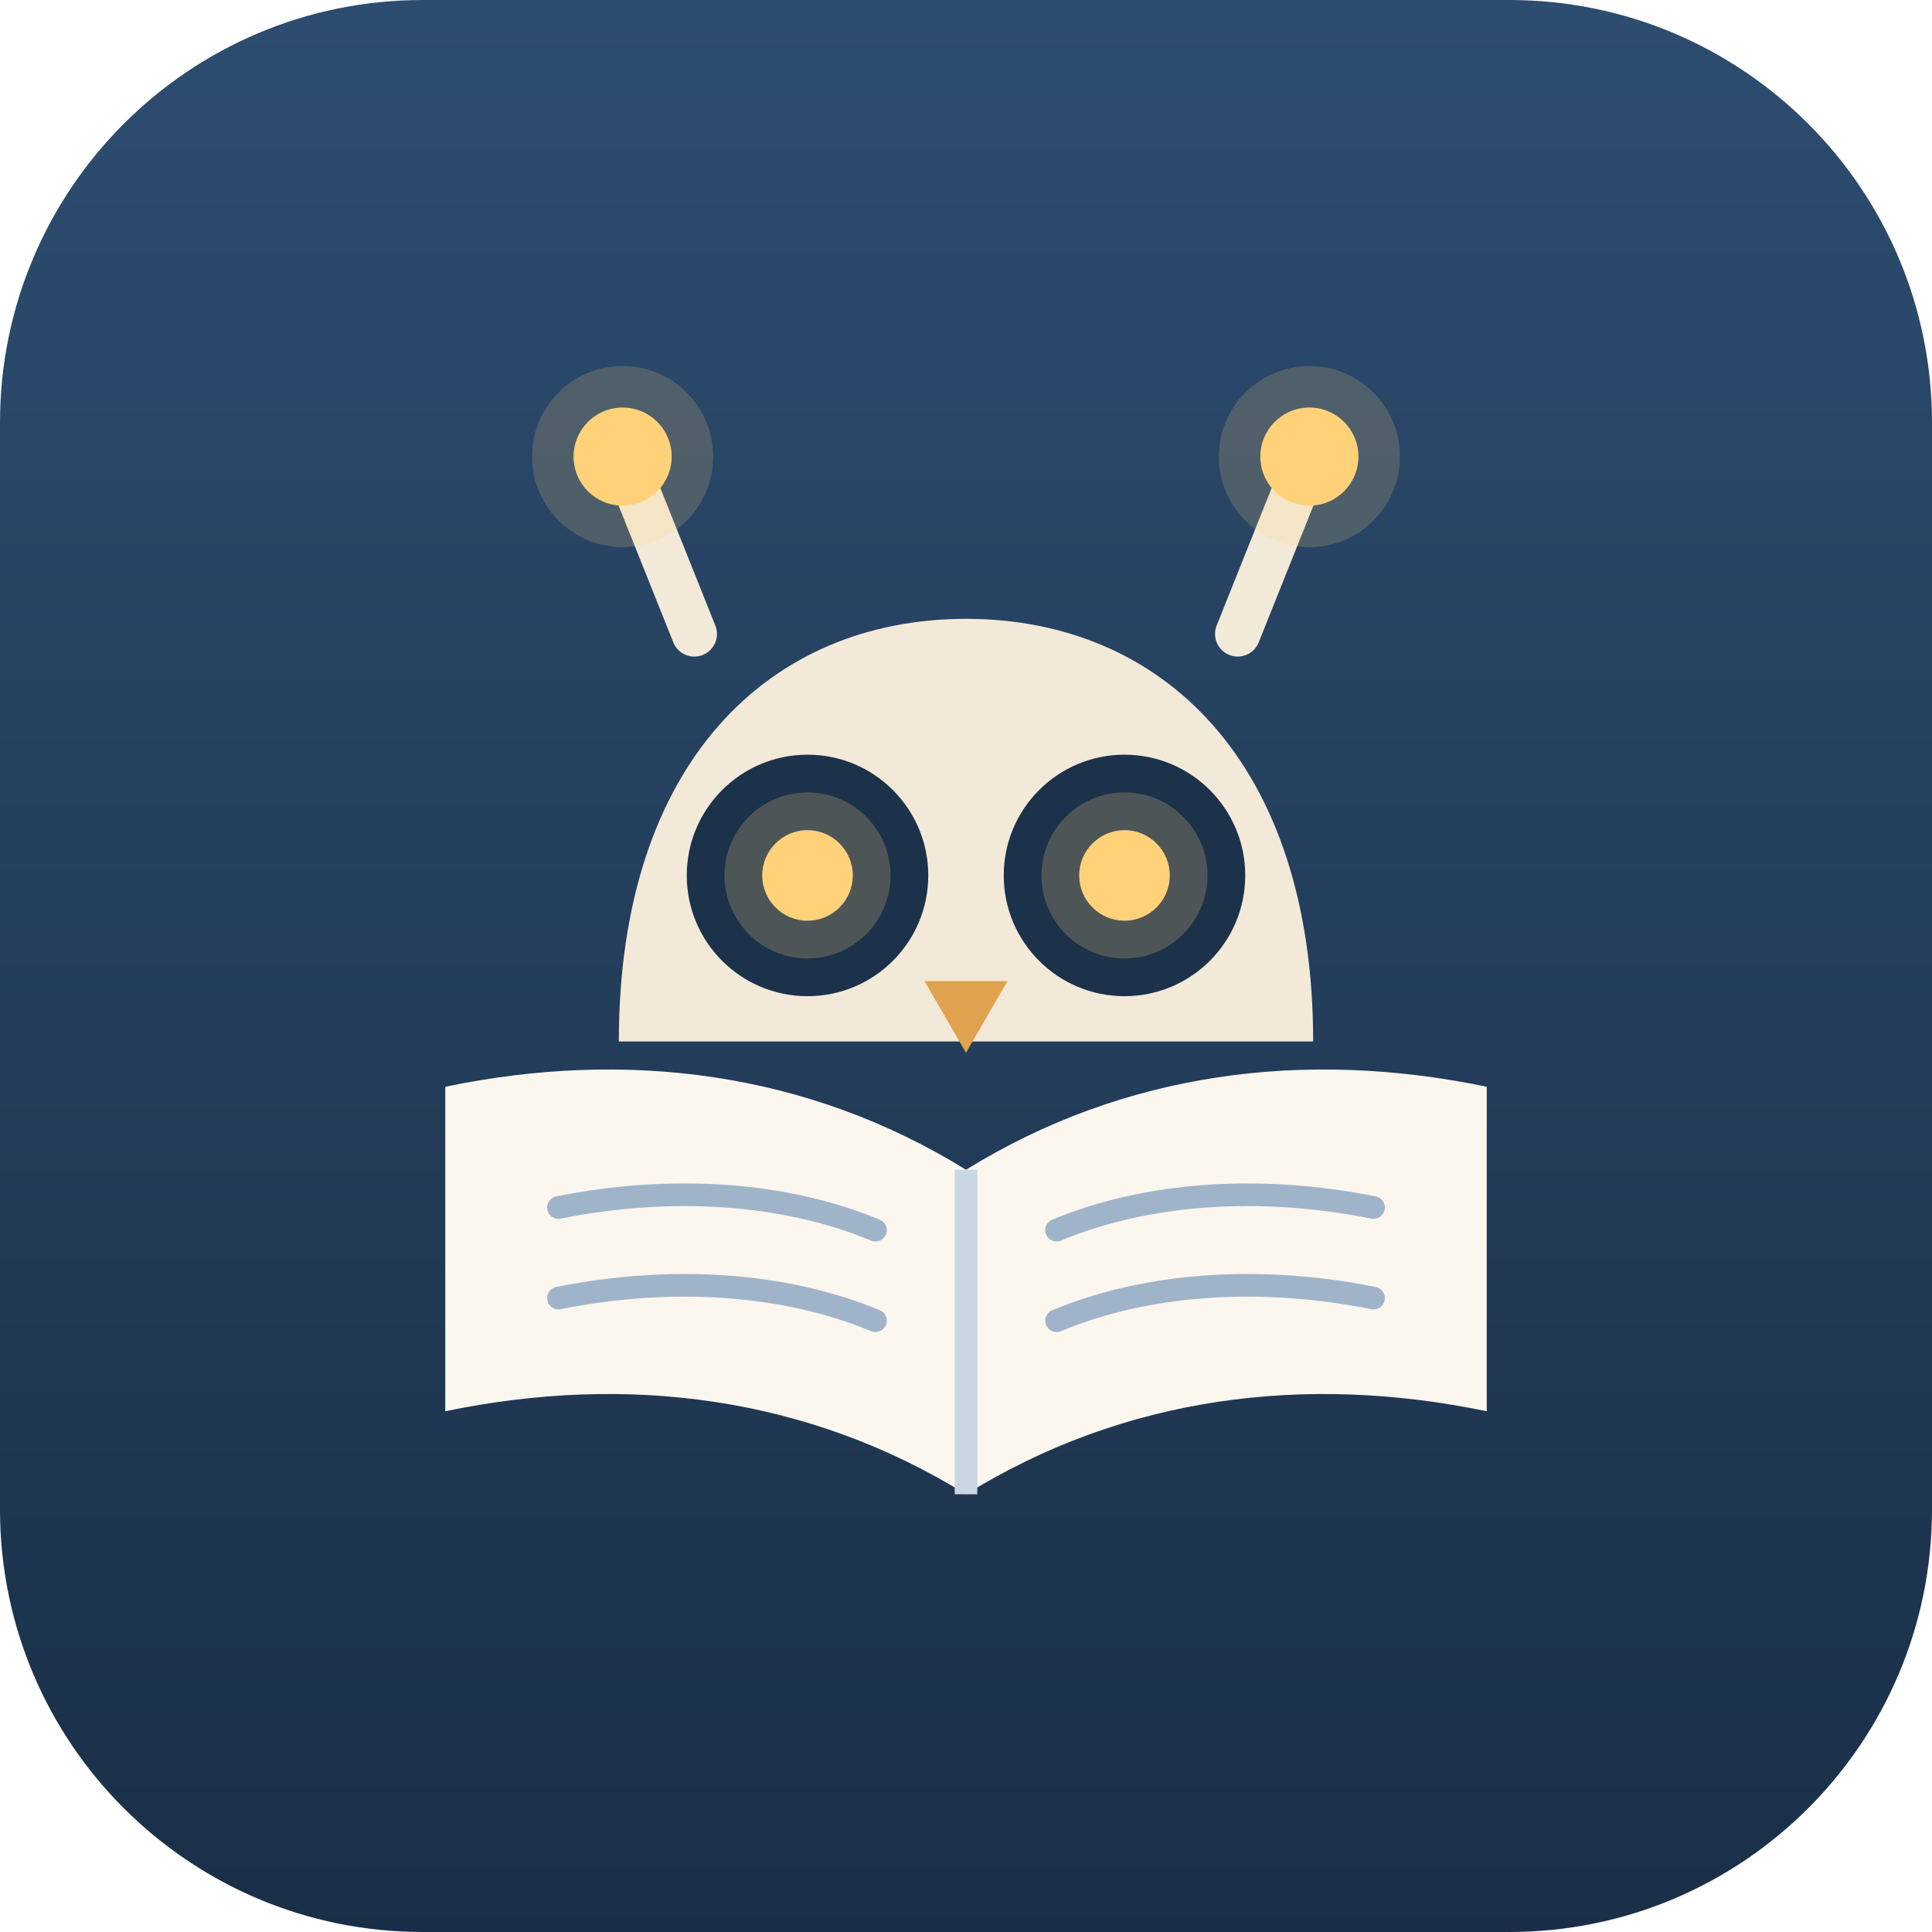
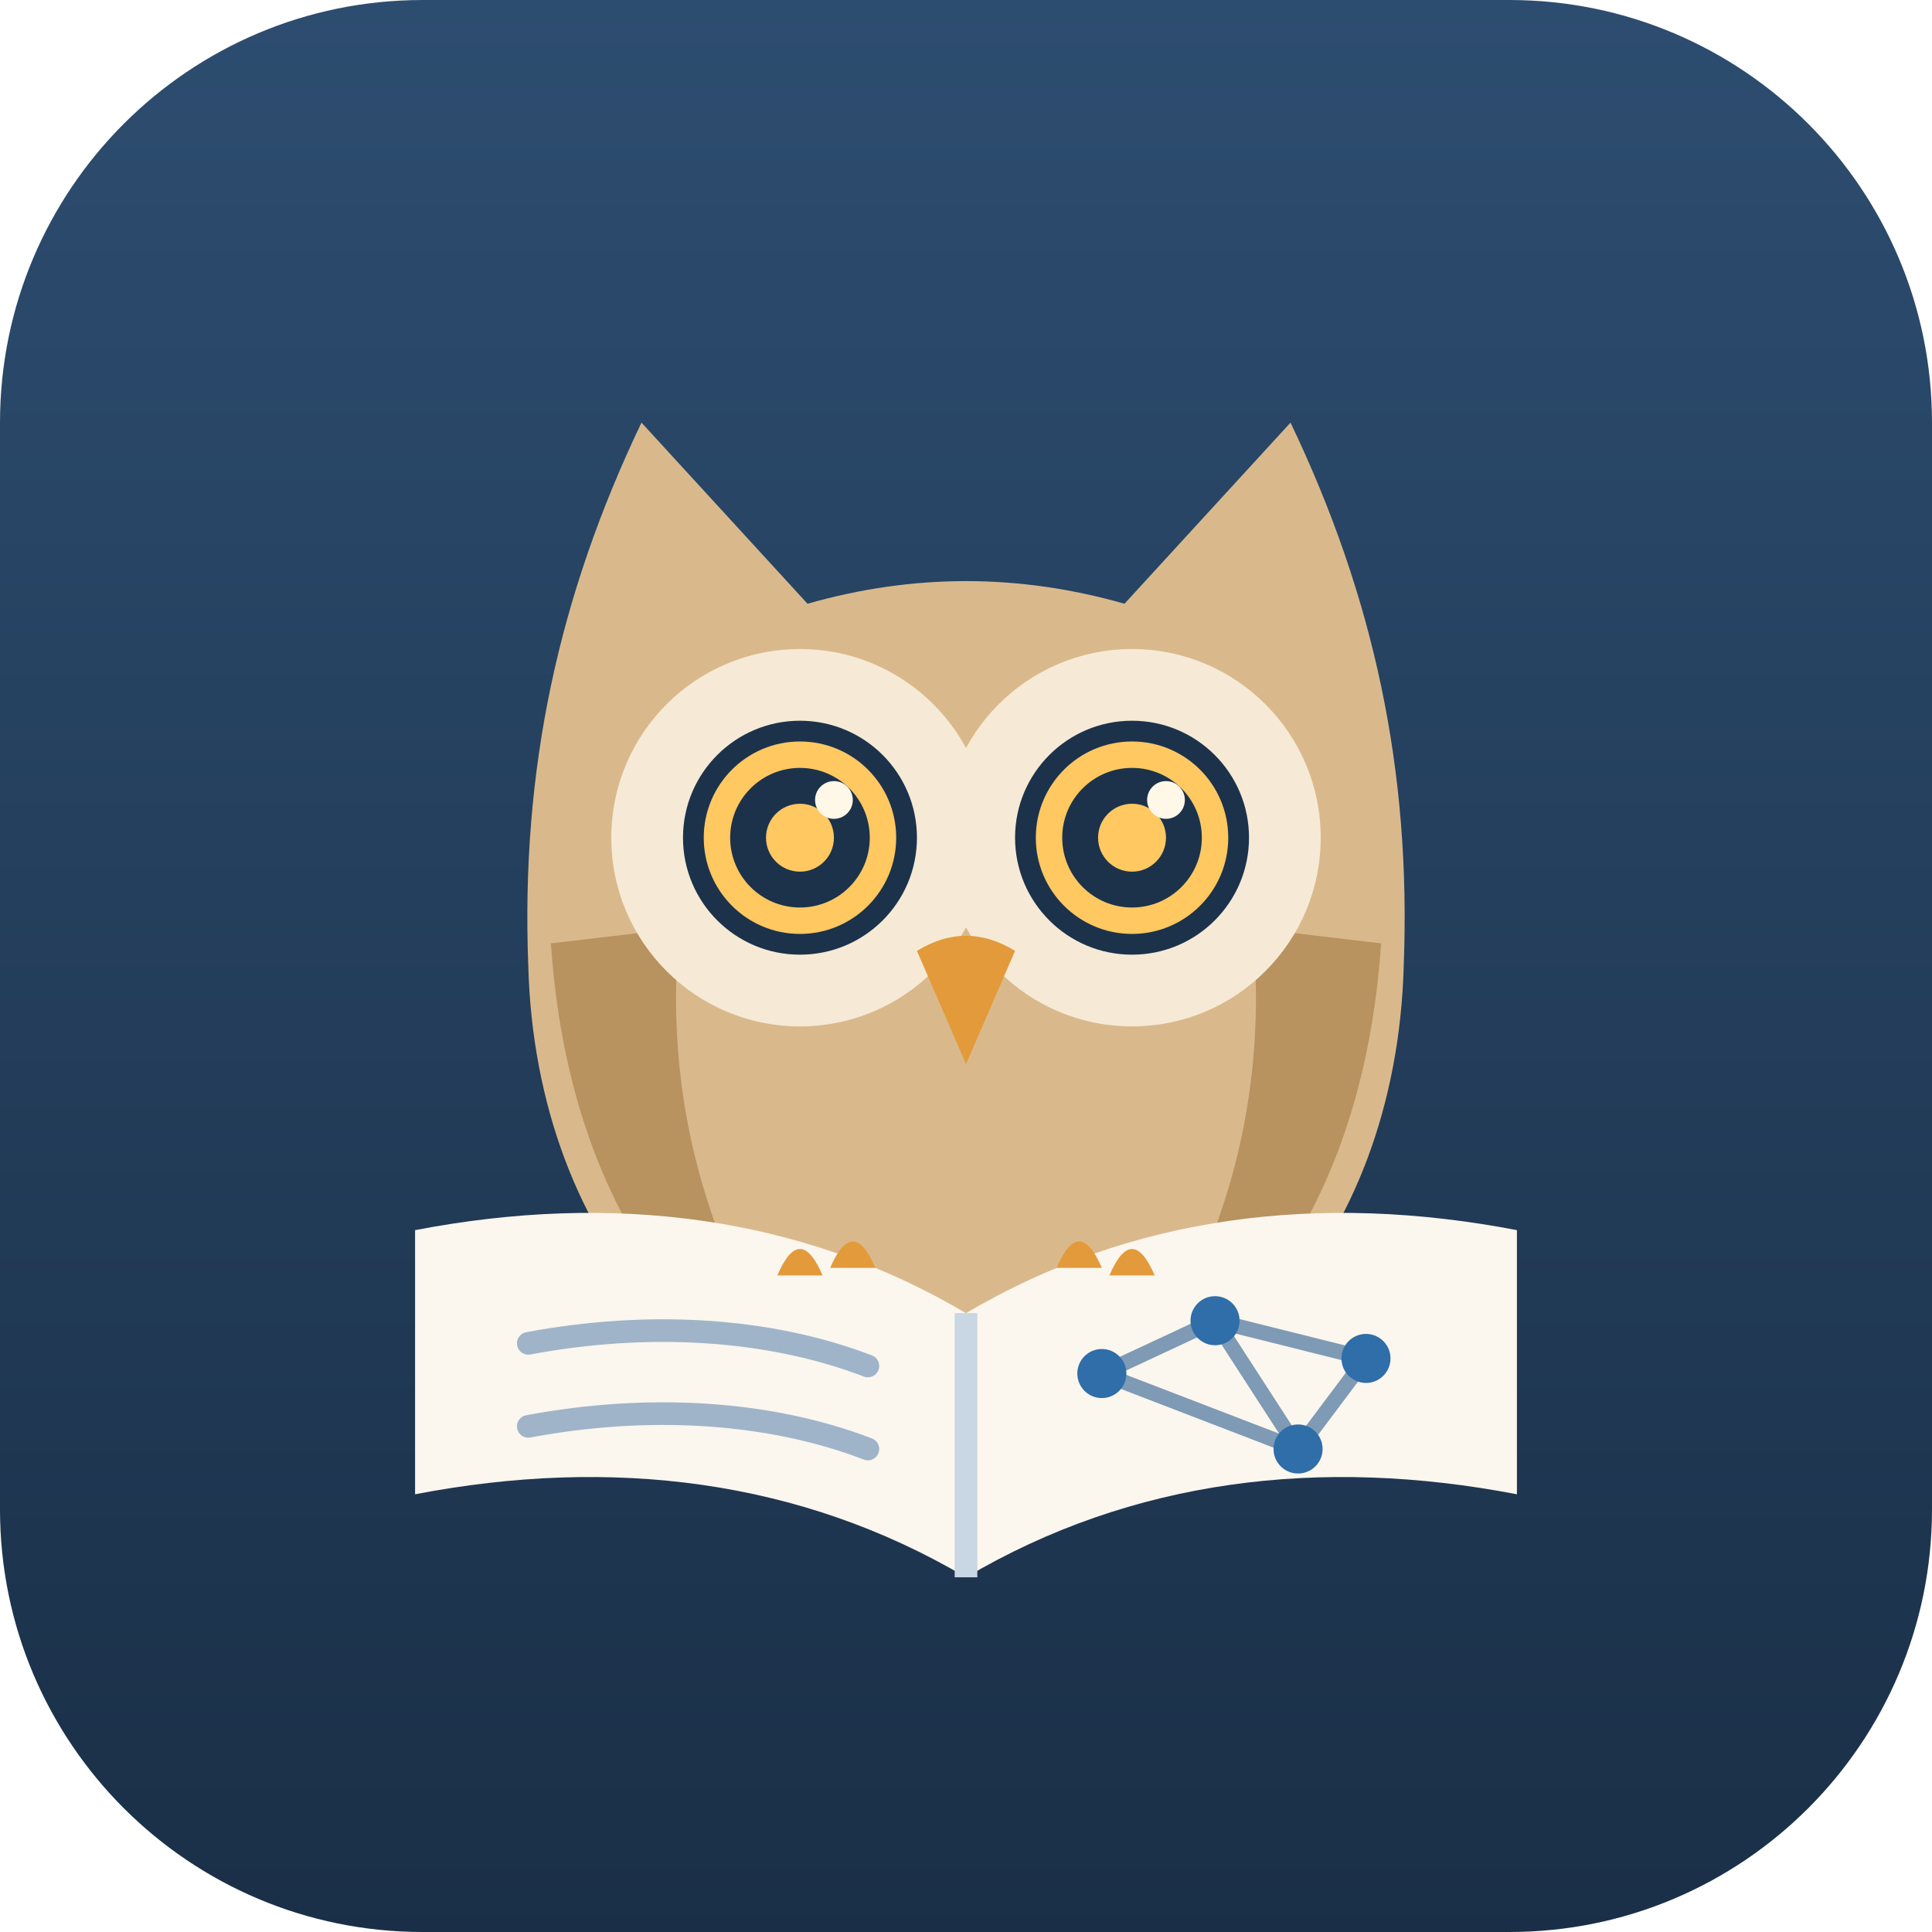
<svg xmlns="http://www.w3.org/2000/svg" viewBox="0 0 512 512">
  <defs>
    <linearGradient id="bg" x1="0" y1="0" x2="0" y2="1">
      <stop offset="0" stop-color="#2d4d70" />
      <stop offset="1" stop-color="#1a2f47" />
    </linearGradient>
  </defs>
  <rect width="512" height="512" rx="112" fill="url(#bg)" />
-   <g stroke="#f3e9d8" stroke-width="12" stroke-linecap="round">
-     <path d="M184 168 L 168 128" />
-     <path d="M328 168 L 344 128" />
+   <path d="M170 112 L 214 160 Q 256 148 298 160 L 342 112 C 364 158 374 204 372 256 C 370 330 322 384 256 384 C 190 384 142 330 140 256 C 138 204 148 158 170 112 Z" fill="#d9b98c" />
+   <path d="M146 250 C 150 310 176 352 214 372 C 186 330 176 290 180 246 Z" fill="#b8925f" />
+   <path d="M366 250 C 362 310 336 352 298 372 C 326 330 336 290 332 246 Z" fill="#b8925f" />
+   <circle cx="212" cy="222" r="50" fill="#f6ead6" />
+   <circle cx="300" cy="222" r="50" fill="#f6ead6" />
+   <circle cx="212" cy="222" r="31" fill="#1c324b" />
+   <circle cx="300" cy="222" r="31" fill="#1c324b" />
+   <circle cx="212" cy="222" r="22" fill="none" stroke="#ffc861" stroke-width="7" />
+   <circle cx="300" cy="222" r="22" fill="none" stroke="#ffc861" stroke-width="7" />
+   <circle cx="212" cy="222" r="9" fill="#ffc861" />
+   <circle cx="300" cy="222" r="9" fill="#ffc861" />
+   <circle cx="221" cy="212" r="5" fill="#fff8e8" />
+   <circle cx="309" cy="212" r="5" fill="#fff8e8" />
+   <path d="M243 252 L 256 282 L 269 252 Q 256 244 243 252 Z" fill="#e39a3b" />
+   <path d="M256 418 C 212 392 162 386 110 396 V 326 C 162 316 212 322 256 348 C 300 322 350 316 402 326 V 396 C 350 386 300 392 256 418 Z" fill="#fbf6ee" />
+   <path d="M256 348 V 418" stroke="#c9d6e3" stroke-width="6" />
+   <g stroke="#9fb4c9" stroke-width="6" stroke-linecap="round" fill="none">
+     <path d="M140 356 C 172 350 204 352 230 362" />
+     <path d="M140 378 C 172 372 204 374 230 384" />
  </g>
-   <circle cx="165" cy="121" r="13" fill="#ffd27a" />
-   <circle cx="347" cy="121" r="13" fill="#ffd27a" />
-   <circle cx="165" cy="121" r="24" fill="#ffd27a" opacity=".18" />
-   <circle cx="347" cy="121" r="24" fill="#ffd27a" opacity=".18" />
-   <path d="M164 276 C 164 202 204 164 256 164 C 308 164 348 202 348 276 Z" fill="#f3e9d8" />
-   <circle cx="214" cy="232" r="32" fill="#1c324b" />
-   <circle cx="298" cy="232" r="32" fill="#1c324b" />
-   <circle cx="214" cy="232" r="22" fill="#ffd27a" opacity=".22" />
-   <circle cx="298" cy="232" r="22" fill="#ffd27a" opacity=".22" />
-   <circle cx="214" cy="232" r="12" fill="#ffd27a" />
-   <circle cx="298" cy="232" r="12" fill="#ffd27a" />
-   <path d="M245 260 L 256 279 L 267 260 Z" fill="#e0a24e" />
-   <path d="M256 396 C 214 370 166 364 118 374 V 288 C 166 278 214 284 256 310 C 298 284 346 278 394 288 V 374 C 346 364 298 370 256 396 Z" fill="#fbf6ee" />
-   <path d="M256 310 V 396" stroke="#c9d6e3" stroke-width="6" />
-   <g stroke="#9fb4c9" stroke-width="6" stroke-linecap="round" fill="none">
-     <path d="M148 320 C 178 314 208 316 232 326" />
-     <path d="M148 344 C 178 338 208 340 232 350" />
-     <path d="M364 320 C 334 314 304 316 280 326" />
-     <path d="M364 344 C 334 338 304 340 280 350" />
+   <g stroke="#7f9ab5" stroke-width="4" stroke-linecap="round" stroke-linejoin="round" fill="none">
+     <path d="M292 364 L 322 350 L 362 360 L 344 384 L 292 364 M322 350 L 344 384" />
+   </g>
+   <g fill="#2f6ea8">
+     <circle cx="292" cy="364" r="6.5" />
+     <circle cx="322" cy="350" r="6.5" />
+     <circle cx="362" cy="360" r="6.5" />
+     <circle cx="344" cy="384" r="6.5" />
+   </g>
+   <g fill="#e39a3b">
+     <path d="M206 338 q 6 -14 12 0 z M220 336 q 6 -14 12 0 z" />
+     <path d="M280 336 q 6 -14 12 0 z M294 338 q 6 -14 12 0 z" />
  </g>
</svg>
